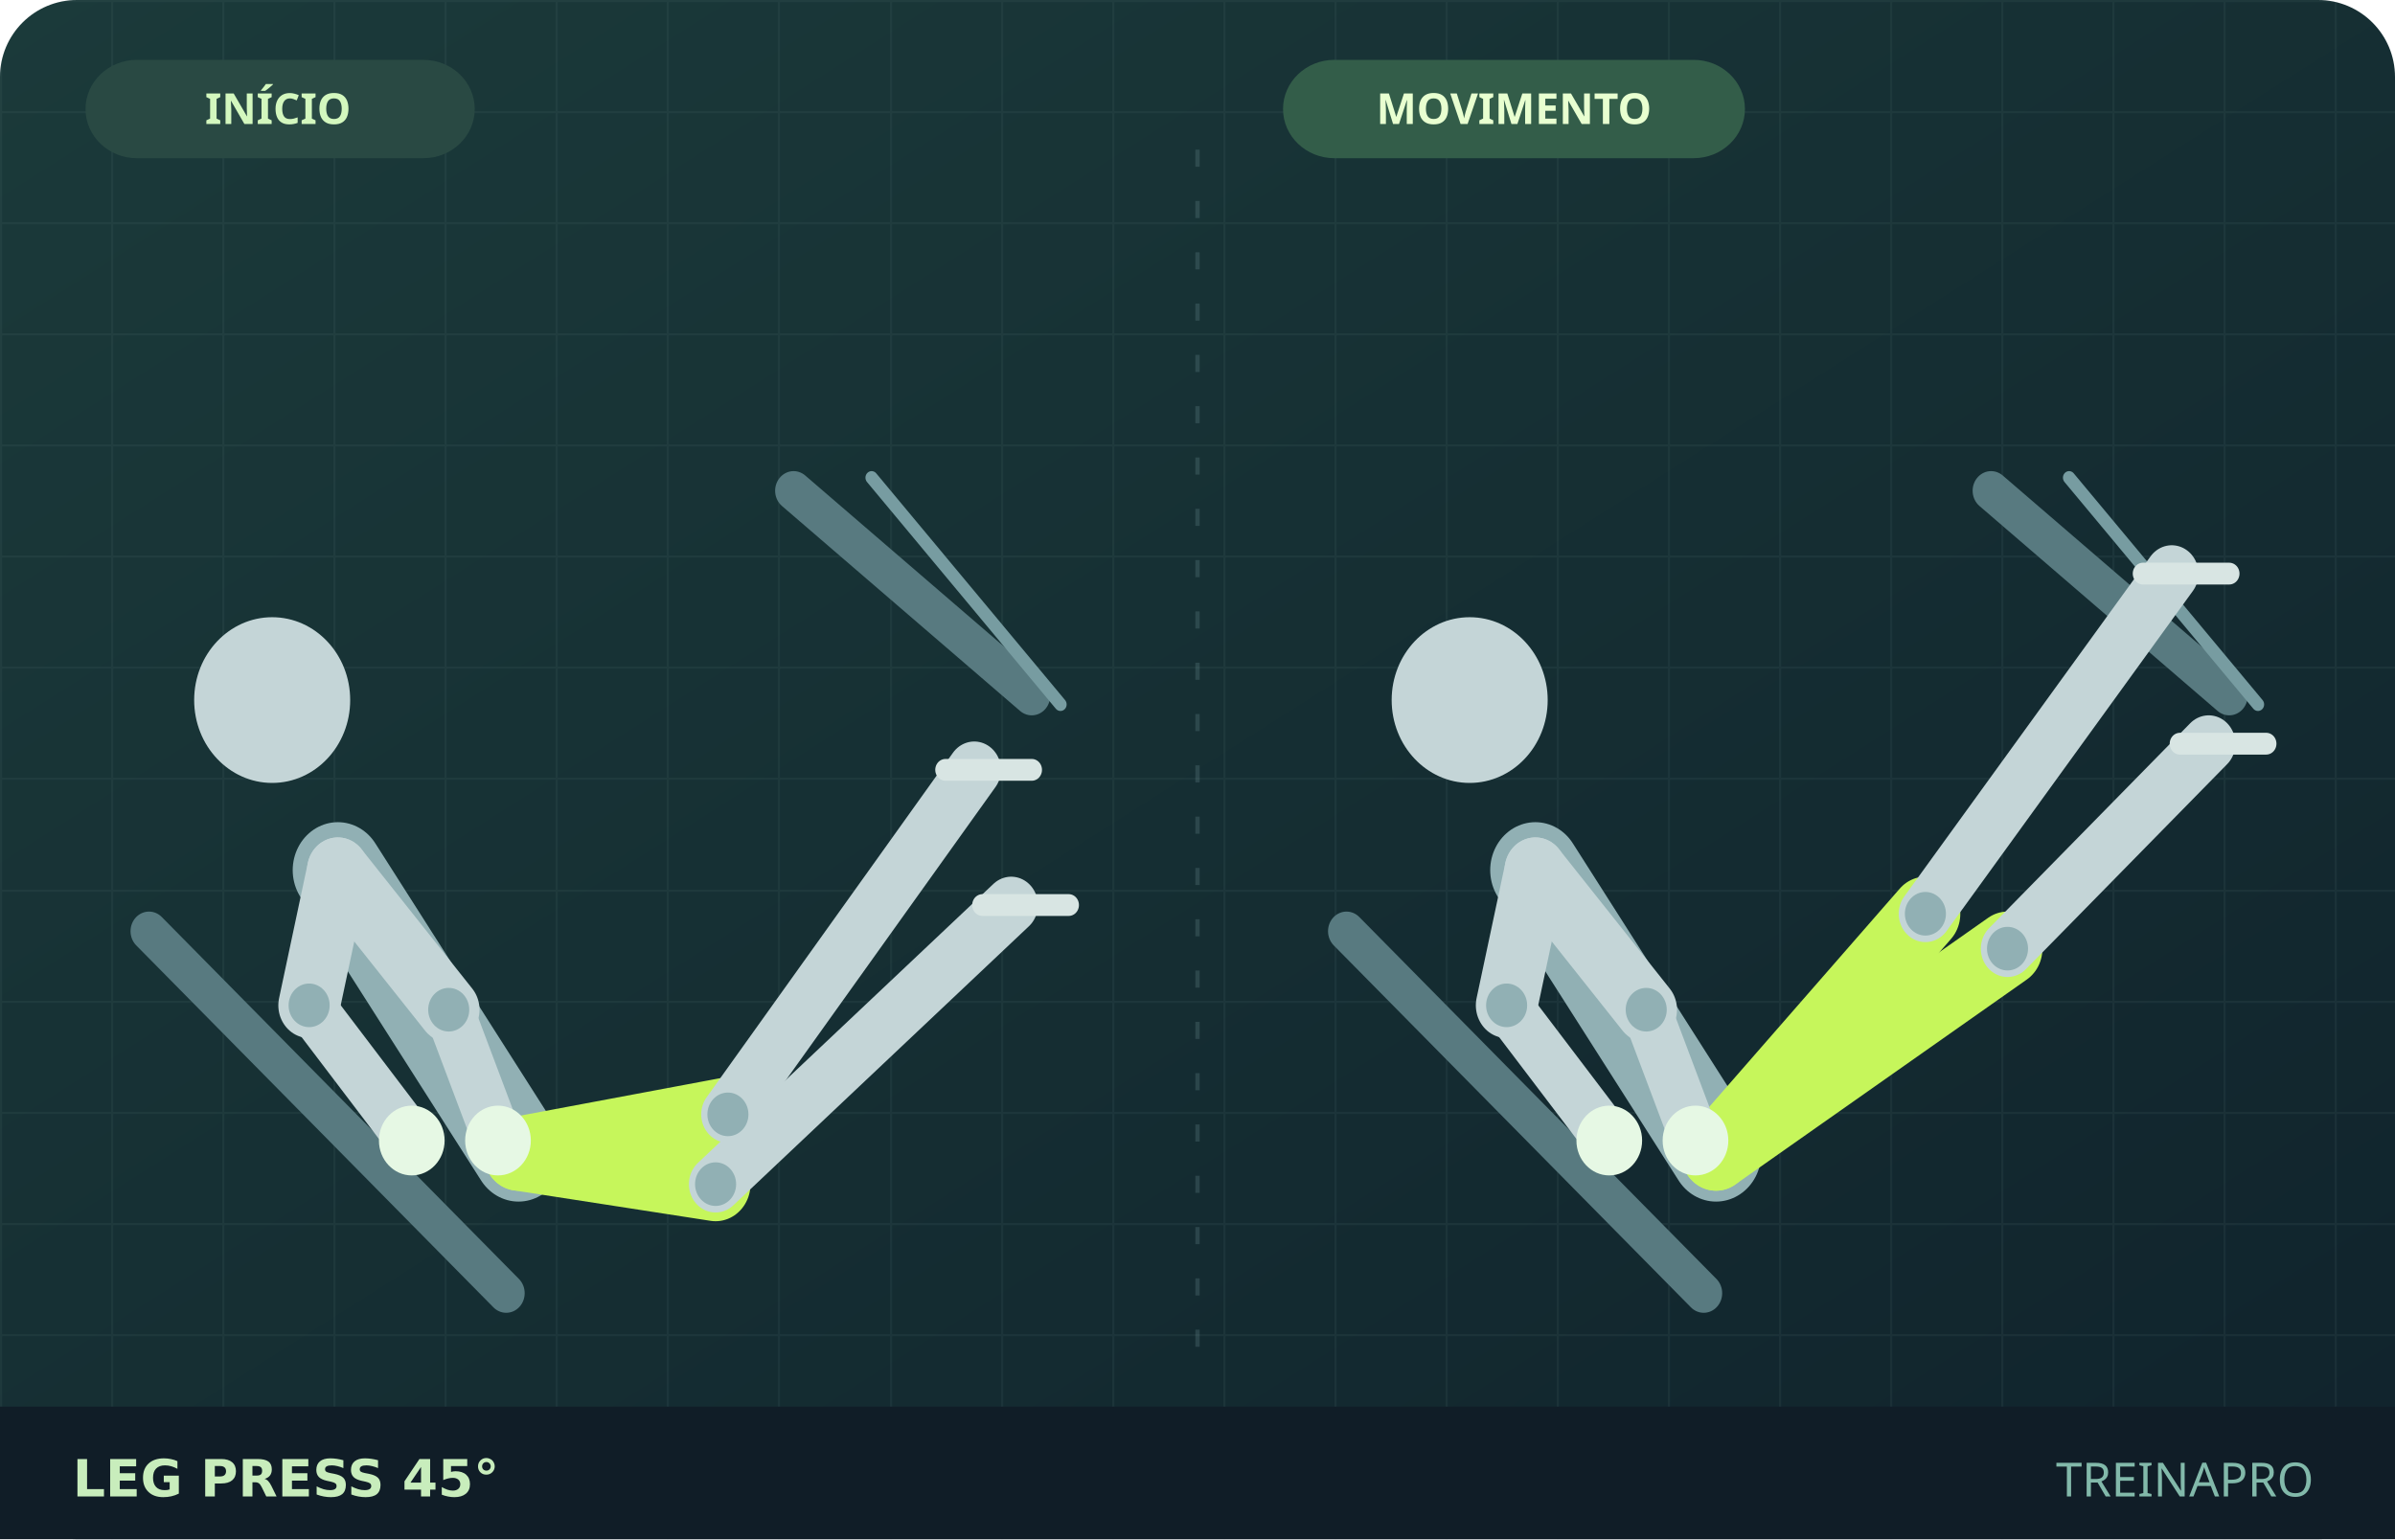
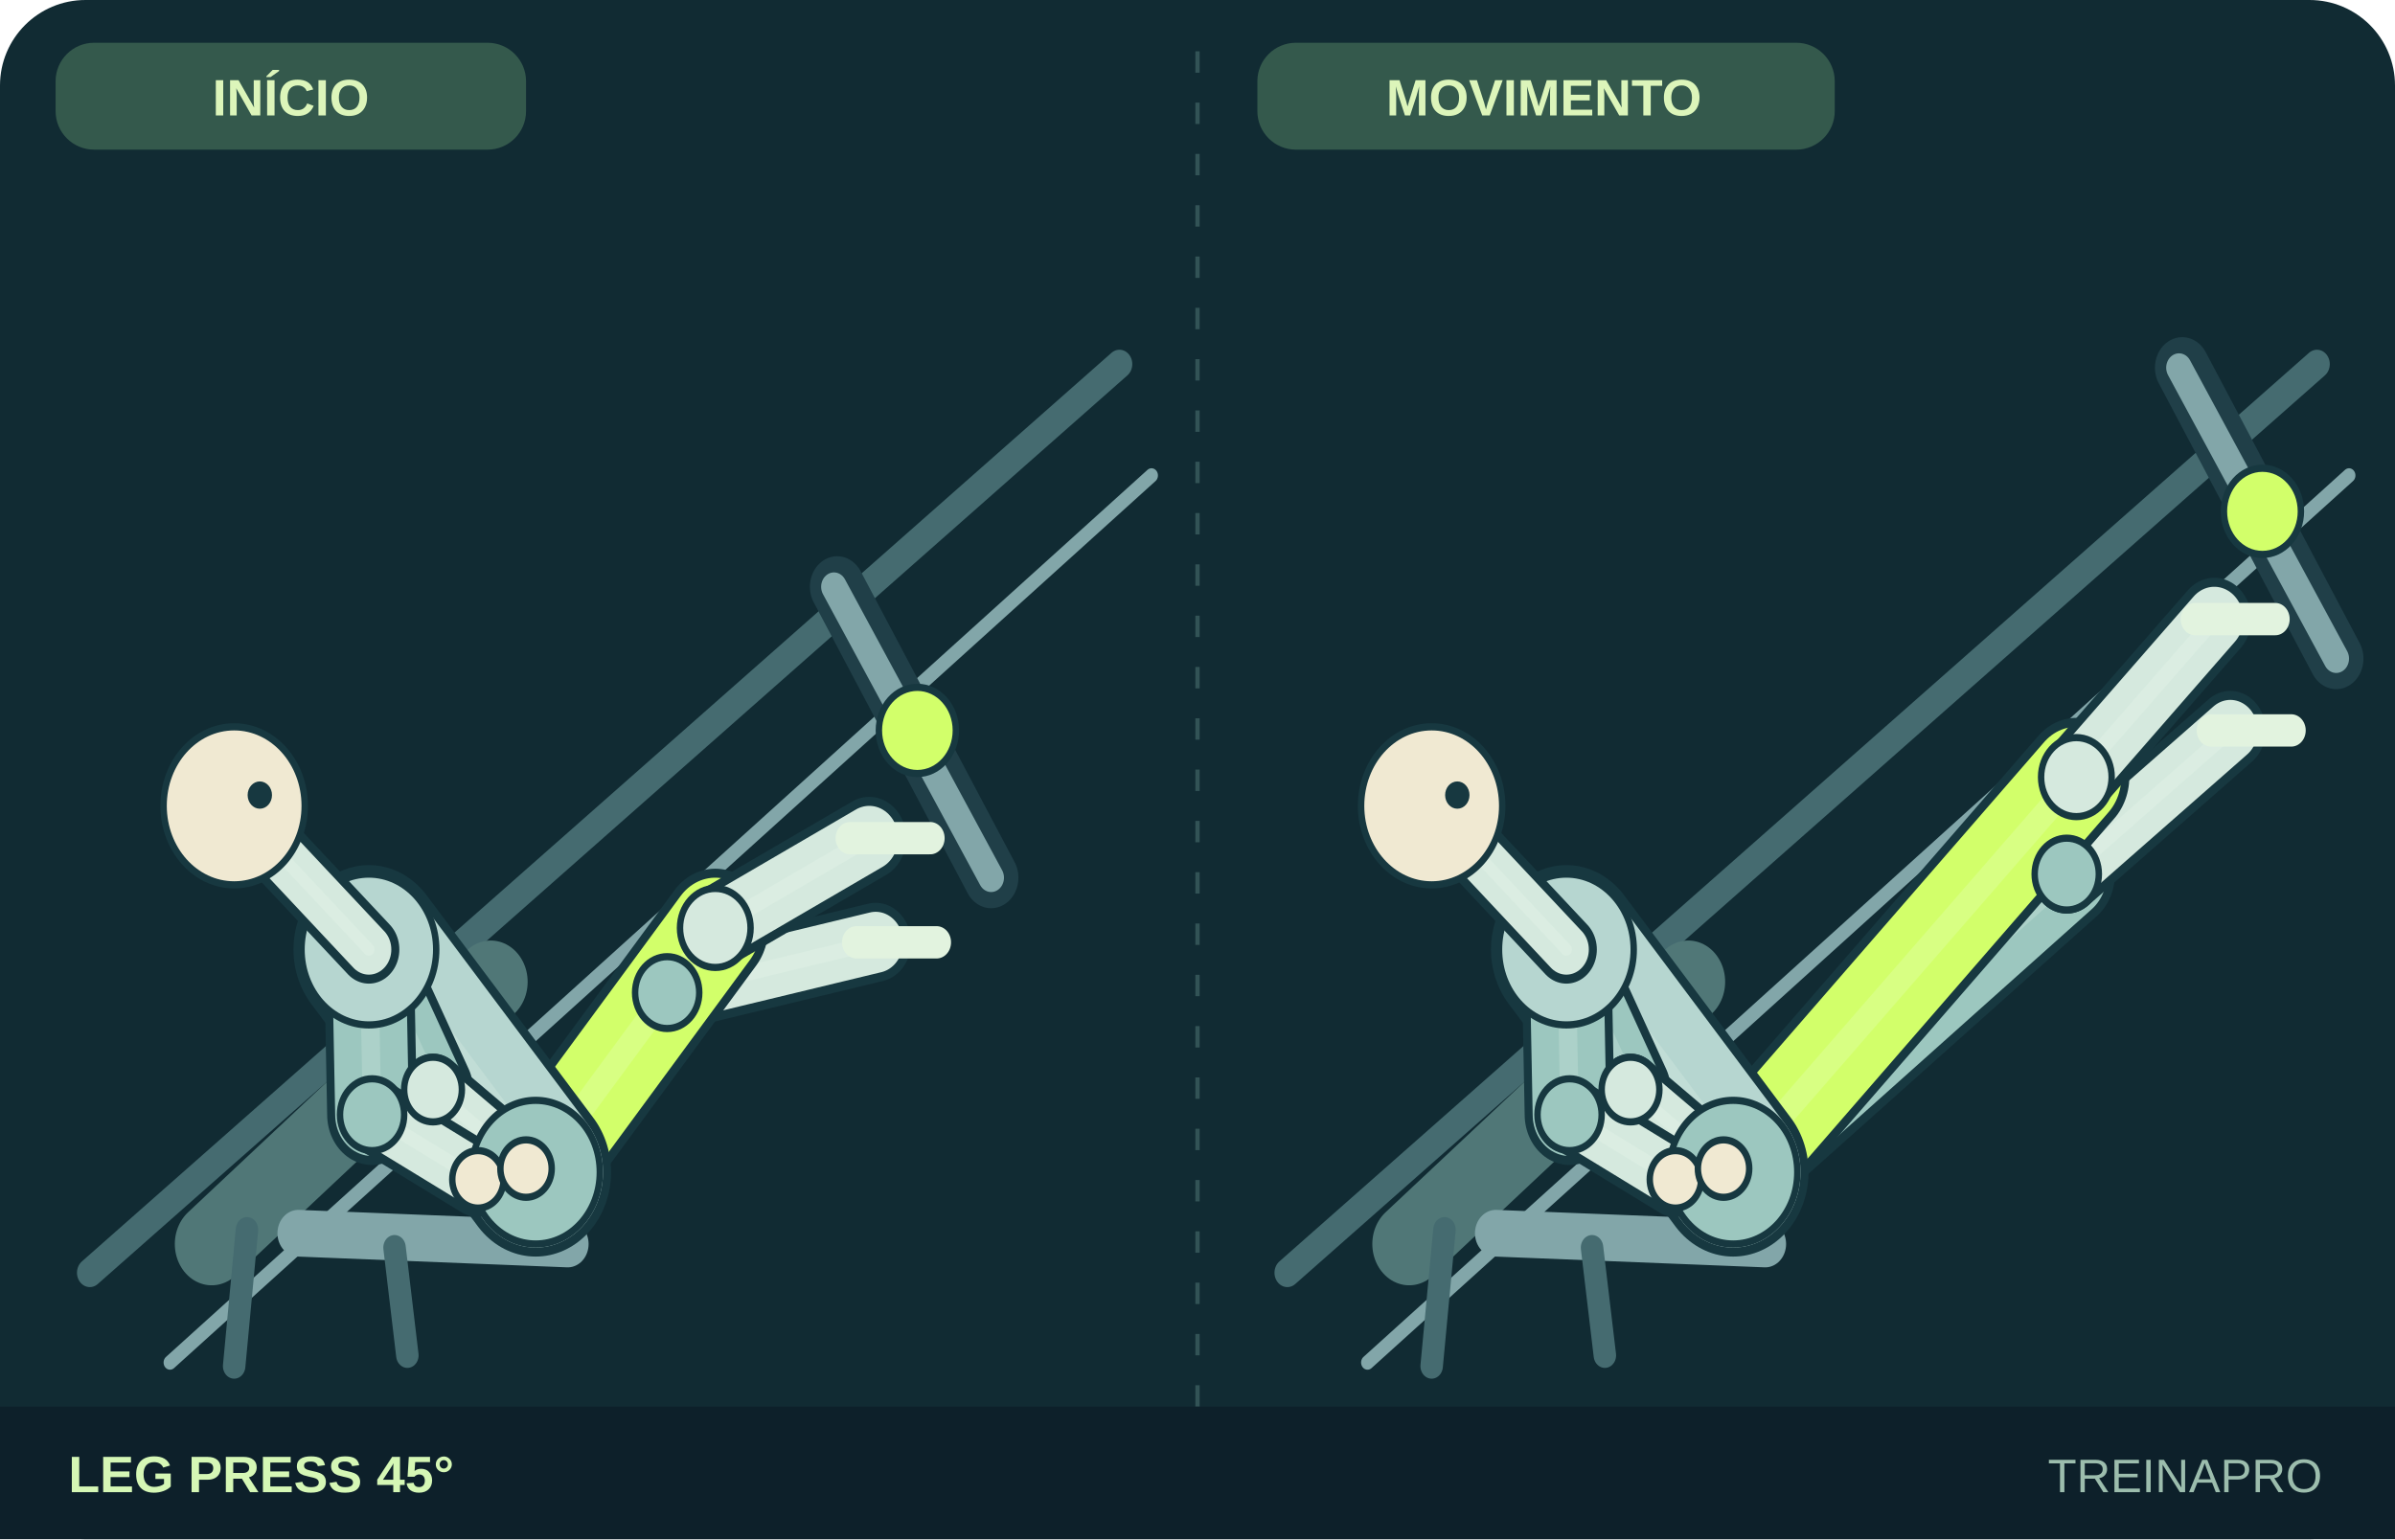
<svg xmlns="http://www.w3.org/2000/svg" viewBox="0 0 560 360" role="img" aria-labelledby="title desc">
-   <defs>
-     <linearGradient id="bg" x1="0" y1="0" x2="1" y2="1">
-       <stop stop-color="#1b3a3a" />
-       <stop offset="1" stop-color="#10232c" />
-     </linearGradient>
-     <pattern id="grid" width="26" height="26" patternUnits="userSpaceOnUse">
-       <path d="M26 0H0V26" stroke="#527477" opacity=".13" fill="none" />
-     </pattern>
-   </defs>
-   <rect width="560" height="360" rx="18" fill="url(#bg)" />
-   <rect width="560" height="360" rx="18" fill="url(#grid)" />
-   <path d="M280 35V315" stroke="#709297" stroke-dasharray="4 8" opacity=".25" />
-   <rect x="20" y="14" rx="12" width="91" height="23" fill="#294943" />
-   <text x="65" y="29" fill="#d3f7be" text-anchor="middle" font-size="10" font-family="sans-serif" font-weight="bold">INÍCIO</text>
-   <rect x="300" y="14" rx="12" width="108" height="23" fill="#335d49" />
-   <text x="354" y="29" fill="#e8ffd0" text-anchor="middle" font-size="10" font-family="sans-serif" font-weight="bold">MOVIMENTO</text>
-   <g transform="translate(7 24) scale(.96 1.02)">
-     <line x1="29" y1="190" x2="116" y2="273" stroke="#587a80" stroke-width="9" stroke-linecap="round" />
-     <line x1="186" y1="89" x2="244" y2="136" stroke="#587a80" stroke-width="9" stroke-linecap="round" />
-     <line x1="205" y1="86" x2="251" y2="138" stroke="#779ca1" stroke-width="3" stroke-linecap="round" />
-     <line x1="75" y1="176" x2="119" y2="241" stroke="#91b0b4" stroke-width="22" stroke-linecap="round" />
-     <line x1="119" y1="241" x2="170" y2="232" stroke="#c6f65b" stroke-width="17" stroke-linecap="round" />
-     <line x1="170" y1="232" x2="230" y2="153" stroke="#c4d5d7" stroke-width="13" stroke-linecap="round" />
-     <line x1="119" y1="241" x2="167" y2="248" stroke="#c6f65b" stroke-width="17" stroke-linecap="round" />
-     <line x1="167" y1="248" x2="239" y2="184" stroke="#c4d5d7" stroke-width="13" stroke-linecap="round" />
-     <line x1="75" y1="176" x2="68" y2="207" stroke="#c4d5d7" stroke-width="15" stroke-linecap="round" />
-     <line x1="68" y1="207" x2="93" y2="238" stroke="#c4d5d7" stroke-width="12" stroke-linecap="round" />
-     <line x1="75" y1="176" x2="102" y2="208" stroke="#c4d5d7" stroke-width="15" stroke-linecap="round" />
-     <line x1="102" y1="208" x2="114" y2="238" stroke="#c4d5d7" stroke-width="12" stroke-linecap="round" />
-     <circle cx="59" cy="137" r="19" fill="#c4d5d7" />
-     <circle cx="68" cy="207" r="5" fill="#91b0b4" />
-     <circle cx="102" cy="208" r="5" fill="#91b0b4" />
-     <circle cx="170" cy="232" r="5" fill="#91b0b4" />
-     <circle cx="167" cy="248" r="5" fill="#91b0b4" />
-     <circle cx="93" cy="238" r="8" fill="#e6f8e4" />
-     <circle cx="114" cy="238" r="8" fill="#e6f8e4" />
-     <line x1="223" y1="153" x2="244" y2="153" stroke="#d8e5e3" stroke-width="5" stroke-linecap="round" />
-     <line x1="232" y1="184" x2="253" y2="184" stroke="#d8e5e3" stroke-width="5" stroke-linecap="round" />
+   <rect width="560" height="360" rx="20" fill="#112b33" />
+   <path d="M280 12V343" stroke="#547c7a" stroke-opacity=".5" stroke-dasharray="5 7" />
+   <rect x="13" y="10" width="110" height="25" rx="9" fill="#34594c" />
+   <text x="68" y="27" fill="#dcf5ba" font-size="12" font-weight="bold" font-family="Arial,sans-serif" text-anchor="middle">INÍCIO</text>
+   <rect x="294" y="10" width="135" height="25" rx="9" fill="#34594c" />
+   <text x="361" y="27" fill="#dcf5ba" font-size="12" font-weight="bold" font-family="Arial,sans-serif" text-anchor="middle">MOVIMENTO</text>
+   <g transform="translate(6 23) scale(.75 .84)">
+     <line x1="20.00" y1="327.00" x2="341.00" y2="74.00" stroke="#456b70" stroke-width="8" stroke-linecap="round" />
+     <line x1="45.00" y1="352.00" x2="351.00" y2="105.00" stroke="#82a6a9" stroke-width="4" stroke-linecap="round" />
+     <line x1="58.00" y1="319.00" x2="145.00" y2="246.00" stroke="#507777" stroke-width="23" stroke-linecap="round" />
+     <line x1="85.00" y1="316.00" x2="169.00" y2="319.00" stroke="#82a6a9" stroke-width="13" stroke-linecap="round" />
+     <line x1="69.00" y1="315.00" x2="65.00" y2="353.00" stroke="#456b70" stroke-width="7" stroke-linecap="round" />
+     <line x1="115.00" y1="320.00" x2="119.00" y2="350.00" stroke="#456b70" stroke-width="7" stroke-linecap="round" />
+     <line x1="253.00" y1="136.00" x2="301.00" y2="217.00" stroke="#203f48" stroke-width="17" stroke-linecap="round" />
+     <line x1="252.00" y1="136.00" x2="301.00" y2="217.00" stroke="#82a6a9" stroke-width="8" stroke-linecap="round" />
+     <circle cx="278.00" cy="176.00" r="12.00" fill="#d2ff6a" stroke="#173840" stroke-width="2" />
+     <line x1="159.00" y1="299.00" x2="200.00" y2="249.00" stroke="#173840" stroke-width="30" stroke-linecap="round" />
+     <line x1="159.00" y1="299.00" x2="200.00" y2="249.00" stroke="#9cc7bf" stroke-width="25" stroke-linecap="round" />
+     <line x1="159.00" y1="299.00" x2="200.00" y2="249.00" stroke="#f3fff2" stroke-width="6.25" stroke-linecap="round" opacity=".18" />
+     <line x1="200.00" y1="249.00" x2="265.00" y2="235.00" stroke="#173840" stroke-width="22" stroke-linecap="round" />
+     <line x1="200.00" y1="249.00" x2="265.00" y2="235.00" stroke="#d5e9de" stroke-width="17" stroke-linecap="round" />
+     <line x1="200.00" y1="249.00" x2="265.00" y2="235.00" stroke="#f3fff2" stroke-width="4.25" stroke-linecap="round" opacity=".18" />
+     <line x1="159.00" y1="299.00" x2="215.00" y2="231.00" stroke="#173840" stroke-width="33" stroke-linecap="round" />
+     <line x1="159.00" y1="299.00" x2="215.00" y2="231.00" stroke="#d2ff6a" stroke-width="28" stroke-linecap="round" />
+     <line x1="159.00" y1="299.00" x2="215.00" y2="231.00" stroke="#f3fff2" stroke-width="7" stroke-linecap="round" opacity=".18" />
+     <line x1="215.00" y1="231.00" x2="263.00" y2="206.00" stroke="#173840" stroke-width="23" stroke-linecap="round" />
+     <line x1="215.00" y1="231.00" x2="263.00" y2="206.00" stroke="#d5e9de" stroke-width="18" stroke-linecap="round" />
+     <line x1="215.00" y1="231.00" x2="263.00" y2="206.00" stroke="#f3fff2" stroke-width="4.5" stroke-linecap="round" opacity=".18" />
+     <line x1="107.00" y1="237.00" x2="159.00" y2="299.00" stroke="#173840" stroke-width="47" stroke-linecap="round" />
+     <line x1="107.00" y1="237.00" x2="159.00" y2="299.00" stroke="#b6d6d0" stroke-width="42" stroke-linecap="round" />
+     <line x1="107.00" y1="237.00" x2="159.00" y2="299.00" stroke="#f3fff2" stroke-width="10.5" stroke-linecap="round" opacity=".18" />
+     <line x1="107.00" y1="237.00" x2="127.00" y2="276.00" stroke="#173840" stroke-width="25" stroke-linecap="round" />
+     <line x1="107.00" y1="237.00" x2="127.00" y2="276.00" stroke="#9cc7bf" stroke-width="20" stroke-linecap="round" />
+     <line x1="107.00" y1="237.00" x2="127.00" y2="276.00" stroke="#f3fff2" stroke-width="5" stroke-linecap="round" opacity=".18" />
+     <line x1="127.00" y1="276.00" x2="156.00" y2="298.00" stroke="#173840" stroke-width="20" stroke-linecap="round" />
+     <line x1="127.00" y1="276.00" x2="156.00" y2="298.00" stroke="#d5e9de" stroke-width="15" stroke-linecap="round" />
+     <line x1="127.00" y1="276.00" x2="156.00" y2="298.00" stroke="#f3fff2" stroke-width="3.75" stroke-linecap="round" opacity=".18" />
+     <line x1="107.00" y1="237.00" x2="108.00" y2="283.00" stroke="#173840" stroke-width="28" stroke-linecap="round" />
+     <line x1="107.00" y1="237.00" x2="108.00" y2="283.00" stroke="#9cc7bf" stroke-width="23" stroke-linecap="round" />
+     <line x1="107.00" y1="237.00" x2="108.00" y2="283.00" stroke="#f3fff2" stroke-width="5.75" stroke-linecap="round" opacity=".18" />
+     <line x1="108.00" y1="283.00" x2="141.00" y2="301.00" stroke="#173840" stroke-width="21" stroke-linecap="round" />
+     <line x1="108.00" y1="283.00" x2="141.00" y2="301.00" stroke="#d5e9de" stroke-width="16" stroke-linecap="round" />
+     <line x1="108.00" y1="283.00" x2="141.00" y2="301.00" stroke="#f3fff2" stroke-width="4" stroke-linecap="round" opacity=".18" />
+     <circle cx="159.00" cy="299.00" r="20.00" fill="#9cc7bf" stroke="#173840" stroke-width="2" />
+     <circle cx="107.00" cy="237.00" r="21.00" fill="#b6d6d0" stroke="#173840" stroke-width="2" />
+     <circle cx="215.00" cy="231.00" r="11.00" fill="#d5e9de" stroke="#173840" stroke-width="2" />
+     <circle cx="200.00" cy="249.00" r="10.00" fill="#9cc7bf" stroke="#173840" stroke-width="2" />
+     <circle cx="108.00" cy="283.00" r="10.00" fill="#9cc7bf" stroke="#173840" stroke-width="2" />
+     <circle cx="127.00" cy="276.00" r="9.00" fill="#d5e9de" stroke="#173840" stroke-width="2" />
+     <circle cx="141.00" cy="301.00" r="8.00" fill="#f0e9d2" stroke="#173840" stroke-width="2" />
+     <circle cx="156.00" cy="298.00" r="8.00" fill="#f0e9d2" stroke="#173840" stroke-width="2" />
+     <line x1="107.00" y1="237.00" x2="65.00" y2="197.00" stroke="#173840" stroke-width="19" stroke-linecap="round" />
+     <line x1="107.00" y1="237.00" x2="65.00" y2="197.00" stroke="#d5e9de" stroke-width="14" stroke-linecap="round" />
+     <line x1="107.00" y1="237.00" x2="65.00" y2="197.00" stroke="#f3fff2" stroke-width="3.5" stroke-linecap="round" opacity=".18" />
+     <circle cx="65.00" cy="197.00" r="22.00" fill="#f0e9d2" stroke="#173840" stroke-width="2" />
+     <circle cx="73.00" cy="194.00" r="2.80" fill="#173840" stroke="#173840" stroke-width="2" />
+     <line x1="257.00" y1="206.00" x2="282.00" y2="206.00" stroke="#e2f3df" stroke-width="9" stroke-linecap="round" />
+     <line x1="259.00" y1="235.00" x2="284.00" y2="235.00" stroke="#e2f3df" stroke-width="9" stroke-linecap="round" />
  </g>
-   <g transform="translate(287 24) scale(.96 1.02)">
-     <line x1="29" y1="190" x2="116" y2="273" stroke="#587a80" stroke-width="9" stroke-linecap="round" />
-     <line x1="186" y1="89" x2="244" y2="136" stroke="#587a80" stroke-width="9" stroke-linecap="round" />
-     <line x1="205" y1="86" x2="251" y2="138" stroke="#779ca1" stroke-width="3" stroke-linecap="round" />
-     <line x1="75" y1="176" x2="119" y2="241" stroke="#91b0b4" stroke-width="22" stroke-linecap="round" />
-     <line x1="119" y1="241" x2="170" y2="186" stroke="#c6f65b" stroke-width="17" stroke-linecap="round" />
-     <line x1="170" y1="186" x2="230" y2="108" stroke="#c4d5d7" stroke-width="13" stroke-linecap="round" />
-     <line x1="119" y1="241" x2="190" y2="194" stroke="#c6f65b" stroke-width="17" stroke-linecap="round" />
-     <line x1="190" y1="194" x2="239" y2="147" stroke="#c4d5d7" stroke-width="13" stroke-linecap="round" />
-     <line x1="75" y1="176" x2="68" y2="207" stroke="#c4d5d7" stroke-width="15" stroke-linecap="round" />
-     <line x1="68" y1="207" x2="93" y2="238" stroke="#c4d5d7" stroke-width="12" stroke-linecap="round" />
-     <line x1="75" y1="176" x2="102" y2="208" stroke="#c4d5d7" stroke-width="15" stroke-linecap="round" />
-     <line x1="102" y1="208" x2="114" y2="238" stroke="#c4d5d7" stroke-width="12" stroke-linecap="round" />
-     <circle cx="59" cy="137" r="19" fill="#c4d5d7" />
-     <circle cx="68" cy="207" r="5" fill="#91b0b4" />
-     <circle cx="102" cy="208" r="5" fill="#91b0b4" />
-     <circle cx="170" cy="186" r="5" fill="#91b0b4" />
-     <circle cx="190" cy="194" r="5" fill="#91b0b4" />
-     <circle cx="93" cy="238" r="8" fill="#e6f8e4" />
-     <circle cx="114" cy="238" r="8" fill="#e6f8e4" />
-     <line x1="223" y1="108" x2="244" y2="108" stroke="#d8e5e3" stroke-width="5" stroke-linecap="round" />
-     <line x1="232" y1="147" x2="253" y2="147" stroke="#d8e5e3" stroke-width="5" stroke-linecap="round" />
+   <g transform="translate(286 23) scale(.75 .84)">
+     <line x1="20.00" y1="327.00" x2="341.00" y2="74.00" stroke="#456b70" stroke-width="8" stroke-linecap="round" />
+     <line x1="45.00" y1="352.00" x2="351.00" y2="105.00" stroke="#82a6a9" stroke-width="4" stroke-linecap="round" />
+     <line x1="58.00" y1="319.00" x2="145.00" y2="246.00" stroke="#507777" stroke-width="23" stroke-linecap="round" />
+     <line x1="85.00" y1="316.00" x2="169.00" y2="319.00" stroke="#82a6a9" stroke-width="13" stroke-linecap="round" />
+     <line x1="69.00" y1="315.00" x2="65.00" y2="353.00" stroke="#456b70" stroke-width="7" stroke-linecap="round" />
+     <line x1="115.00" y1="320.00" x2="119.00" y2="350.00" stroke="#456b70" stroke-width="7" stroke-linecap="round" />
+     <line x1="299.00" y1="75.00" x2="347.00" y2="156.00" stroke="#203f48" stroke-width="17" stroke-linecap="round" />
+     <line x1="298.00" y1="75.00" x2="347.00" y2="156.00" stroke="#82a6a9" stroke-width="8" stroke-linecap="round" />
+     <circle cx="324.00" cy="115.00" r="12.00" fill="#d2ff6a" stroke="#173840" stroke-width="2" />
+     <line x1="159.00" y1="299.00" x2="263.00" y2="216.00" stroke="#173840" stroke-width="30" stroke-linecap="round" />
+     <line x1="159.00" y1="299.00" x2="263.00" y2="216.00" stroke="#9cc7bf" stroke-width="25" stroke-linecap="round" />
+     <line x1="159.00" y1="299.00" x2="263.00" y2="216.00" stroke="#f3fff2" stroke-width="6.25" stroke-linecap="round" opacity=".18" />
+     <line x1="263.00" y1="216.00" x2="314.00" y2="176.00" stroke="#173840" stroke-width="22" stroke-linecap="round" />
+     <line x1="263.00" y1="216.00" x2="314.00" y2="176.00" stroke="#d5e9de" stroke-width="17" stroke-linecap="round" />
+     <line x1="263.00" y1="216.00" x2="314.00" y2="176.00" stroke="#f3fff2" stroke-width="4.25" stroke-linecap="round" opacity=".18" />
+     <line x1="159.00" y1="299.00" x2="266.00" y2="189.00" stroke="#173840" stroke-width="33" stroke-linecap="round" />
+     <line x1="159.00" y1="299.00" x2="266.00" y2="189.00" stroke="#d2ff6a" stroke-width="28" stroke-linecap="round" />
+     <line x1="159.00" y1="299.00" x2="266.00" y2="189.00" stroke="#f3fff2" stroke-width="7" stroke-linecap="round" opacity=".18" />
+     <line x1="266.00" y1="189.00" x2="309.00" y2="145.00" stroke="#173840" stroke-width="23" stroke-linecap="round" />
+     <line x1="266.00" y1="189.00" x2="309.00" y2="145.00" stroke="#d5e9de" stroke-width="18" stroke-linecap="round" />
+     <line x1="266.00" y1="189.00" x2="309.00" y2="145.00" stroke="#f3fff2" stroke-width="4.5" stroke-linecap="round" opacity=".18" />
+     <line x1="107.00" y1="237.00" x2="159.00" y2="299.00" stroke="#173840" stroke-width="47" stroke-linecap="round" />
+     <line x1="107.00" y1="237.00" x2="159.00" y2="299.00" stroke="#b6d6d0" stroke-width="42" stroke-linecap="round" />
+     <line x1="107.00" y1="237.00" x2="159.00" y2="299.00" stroke="#f3fff2" stroke-width="10.5" stroke-linecap="round" opacity=".18" />
+     <line x1="107.00" y1="237.00" x2="127.00" y2="276.00" stroke="#173840" stroke-width="25" stroke-linecap="round" />
+     <line x1="107.00" y1="237.00" x2="127.00" y2="276.00" stroke="#9cc7bf" stroke-width="20" stroke-linecap="round" />
+     <line x1="107.00" y1="237.00" x2="127.00" y2="276.00" stroke="#f3fff2" stroke-width="5" stroke-linecap="round" opacity=".18" />
+     <line x1="127.00" y1="276.00" x2="156.00" y2="298.00" stroke="#173840" stroke-width="20" stroke-linecap="round" />
+     <line x1="127.00" y1="276.00" x2="156.00" y2="298.00" stroke="#d5e9de" stroke-width="15" stroke-linecap="round" />
+     <line x1="127.00" y1="276.00" x2="156.00" y2="298.00" stroke="#f3fff2" stroke-width="3.75" stroke-linecap="round" opacity=".18" />
+     <line x1="107.00" y1="237.00" x2="108.00" y2="283.00" stroke="#173840" stroke-width="28" stroke-linecap="round" />
+     <line x1="107.00" y1="237.00" x2="108.00" y2="283.00" stroke="#9cc7bf" stroke-width="23" stroke-linecap="round" />
+     <line x1="107.00" y1="237.00" x2="108.00" y2="283.00" stroke="#f3fff2" stroke-width="5.75" stroke-linecap="round" opacity=".18" />
+     <line x1="108.00" y1="283.00" x2="141.00" y2="301.00" stroke="#173840" stroke-width="21" stroke-linecap="round" />
+     <line x1="108.00" y1="283.00" x2="141.00" y2="301.00" stroke="#d5e9de" stroke-width="16" stroke-linecap="round" />
+     <line x1="108.00" y1="283.00" x2="141.00" y2="301.00" stroke="#f3fff2" stroke-width="4" stroke-linecap="round" opacity=".18" />
+     <circle cx="159.00" cy="299.00" r="20.00" fill="#9cc7bf" stroke="#173840" stroke-width="2" />
+     <circle cx="107.00" cy="237.00" r="21.00" fill="#b6d6d0" stroke="#173840" stroke-width="2" />
+     <circle cx="266.00" cy="189.00" r="11.00" fill="#d5e9de" stroke="#173840" stroke-width="2" />
+     <circle cx="263.00" cy="216.00" r="10.00" fill="#9cc7bf" stroke="#173840" stroke-width="2" />
+     <circle cx="108.00" cy="283.00" r="10.00" fill="#9cc7bf" stroke="#173840" stroke-width="2" />
+     <circle cx="127.00" cy="276.00" r="9.00" fill="#d5e9de" stroke="#173840" stroke-width="2" />
+     <circle cx="141.00" cy="301.00" r="8.00" fill="#f0e9d2" stroke="#173840" stroke-width="2" />
+     <circle cx="156.00" cy="298.00" r="8.00" fill="#f0e9d2" stroke="#173840" stroke-width="2" />
+     <line x1="107.00" y1="237.00" x2="65.00" y2="197.00" stroke="#173840" stroke-width="19" stroke-linecap="round" />
+     <line x1="107.00" y1="237.00" x2="65.00" y2="197.00" stroke="#d5e9de" stroke-width="14" stroke-linecap="round" />
+     <line x1="107.00" y1="237.00" x2="65.00" y2="197.00" stroke="#f3fff2" stroke-width="3.5" stroke-linecap="round" opacity=".18" />
+     <circle cx="65.00" cy="197.00" r="22.00" fill="#f0e9d2" stroke="#173840" stroke-width="2" />
+     <circle cx="73.00" cy="194.00" r="2.80" fill="#173840" stroke="#173840" stroke-width="2" />
+     <line x1="303.00" y1="145.00" x2="328.00" y2="145.00" stroke="#e2f3df" stroke-width="9" stroke-linecap="round" />
+     <line x1="308.00" y1="176.00" x2="333.00" y2="176.00" stroke="#e2f3df" stroke-width="9" stroke-linecap="round" />
  </g>
-   <rect x="0" y="329" width="560" height="31" fill="#101d27" />
-   <text x="17" y="350" font-size="12" font-family="DejaVu Sans, sans-serif" font-weight="700" fill="#c8edbc">LEG PRESS 45°</text>
-   <text x="541" y="350" font-size="11" font-family="sans-serif" text-anchor="end" fill="#82b9aa">TREINAPRO</text>
+   <rect x="0" y="329" width="560" height="31" fill="#0d202a" />
+   <text x="16" y="349" fill="#d5f7b5" font-size="12" font-weight="bold" font-family="Arial,sans-serif">LEG PRESS 45°</text>
+   <text x="543" y="349" fill="#9cbdad" text-anchor="end" font-size="11" font-family="Arial,sans-serif">TREINAPRO</text>
</svg>
